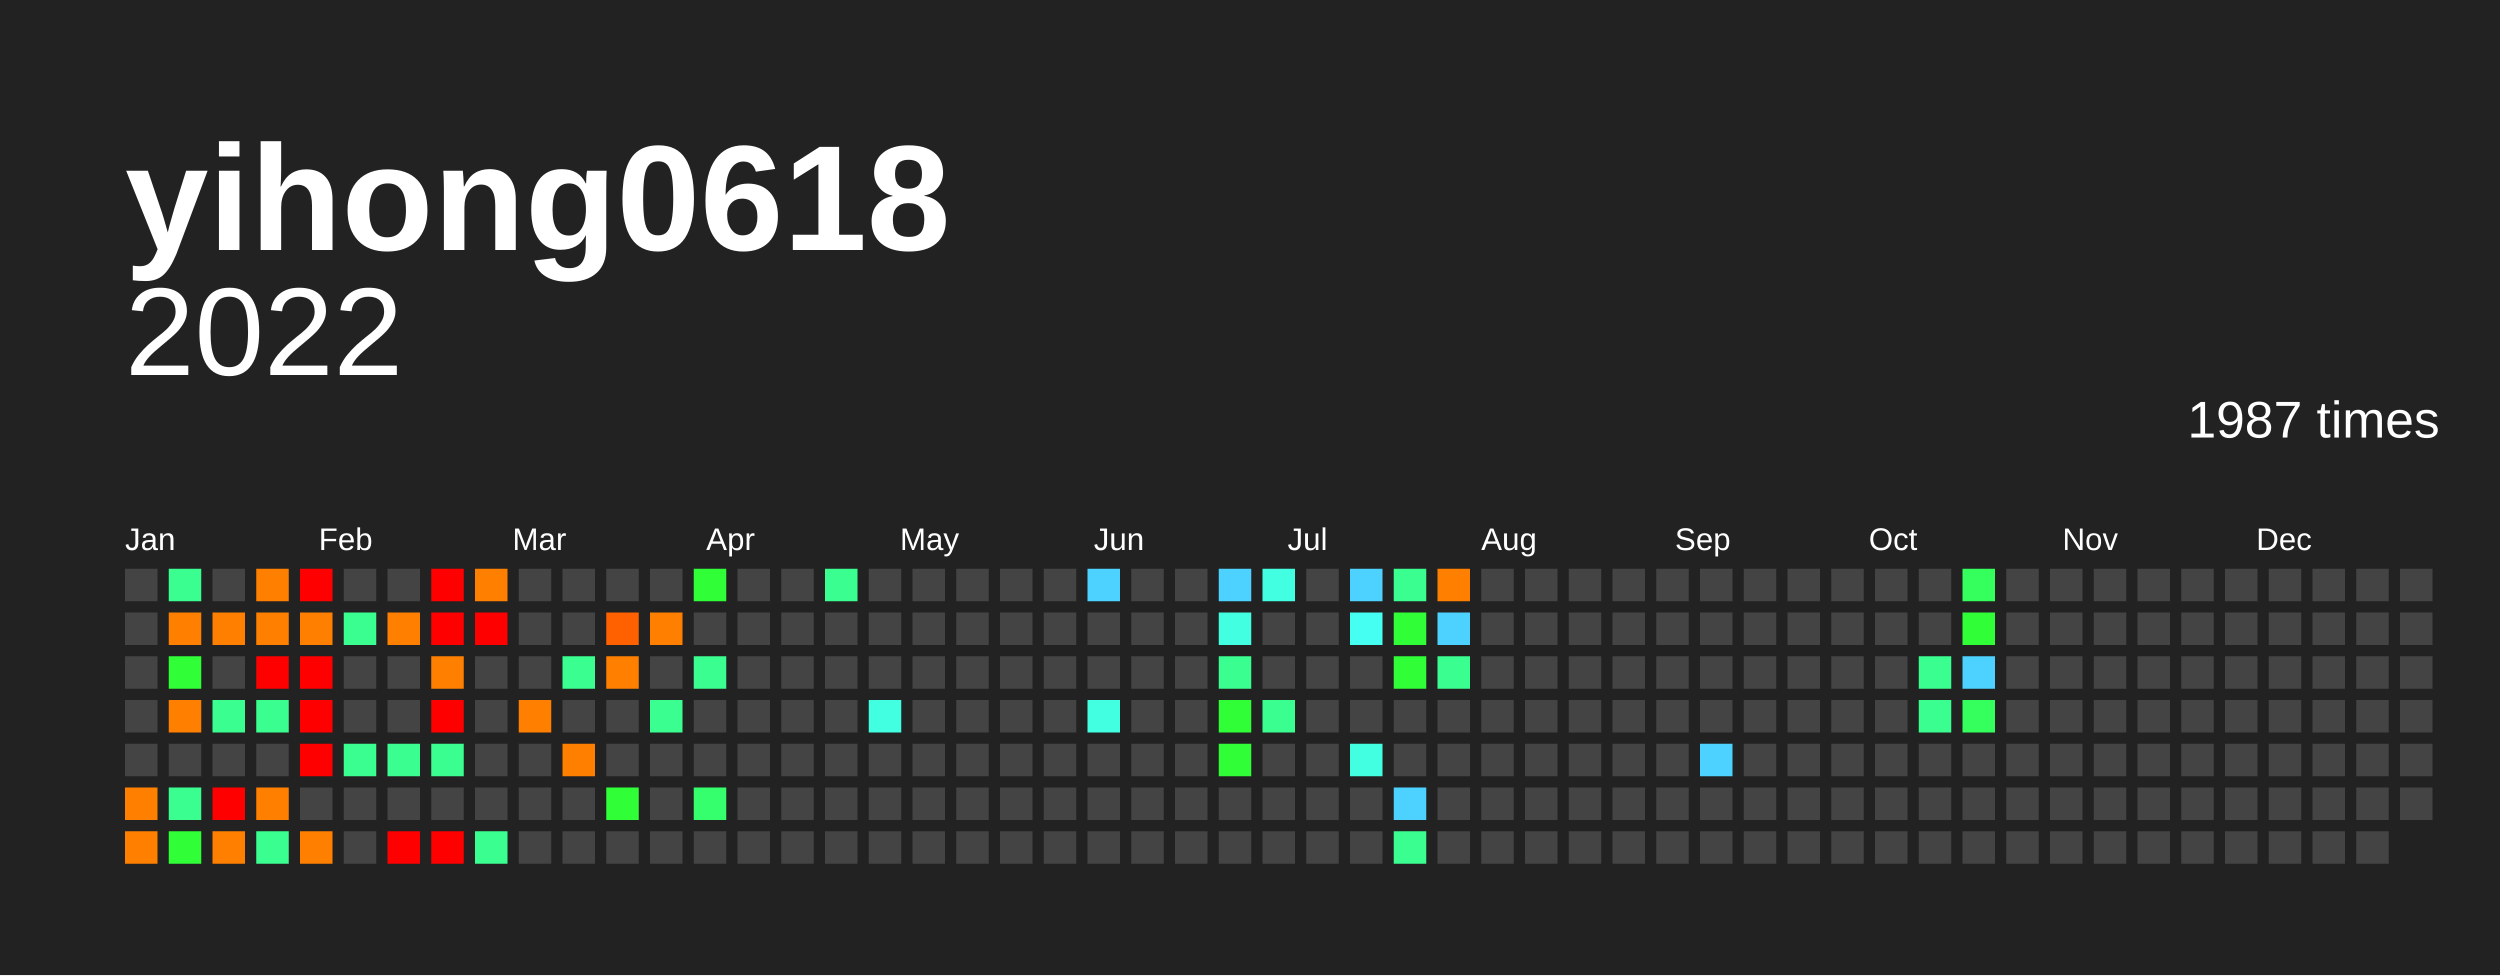
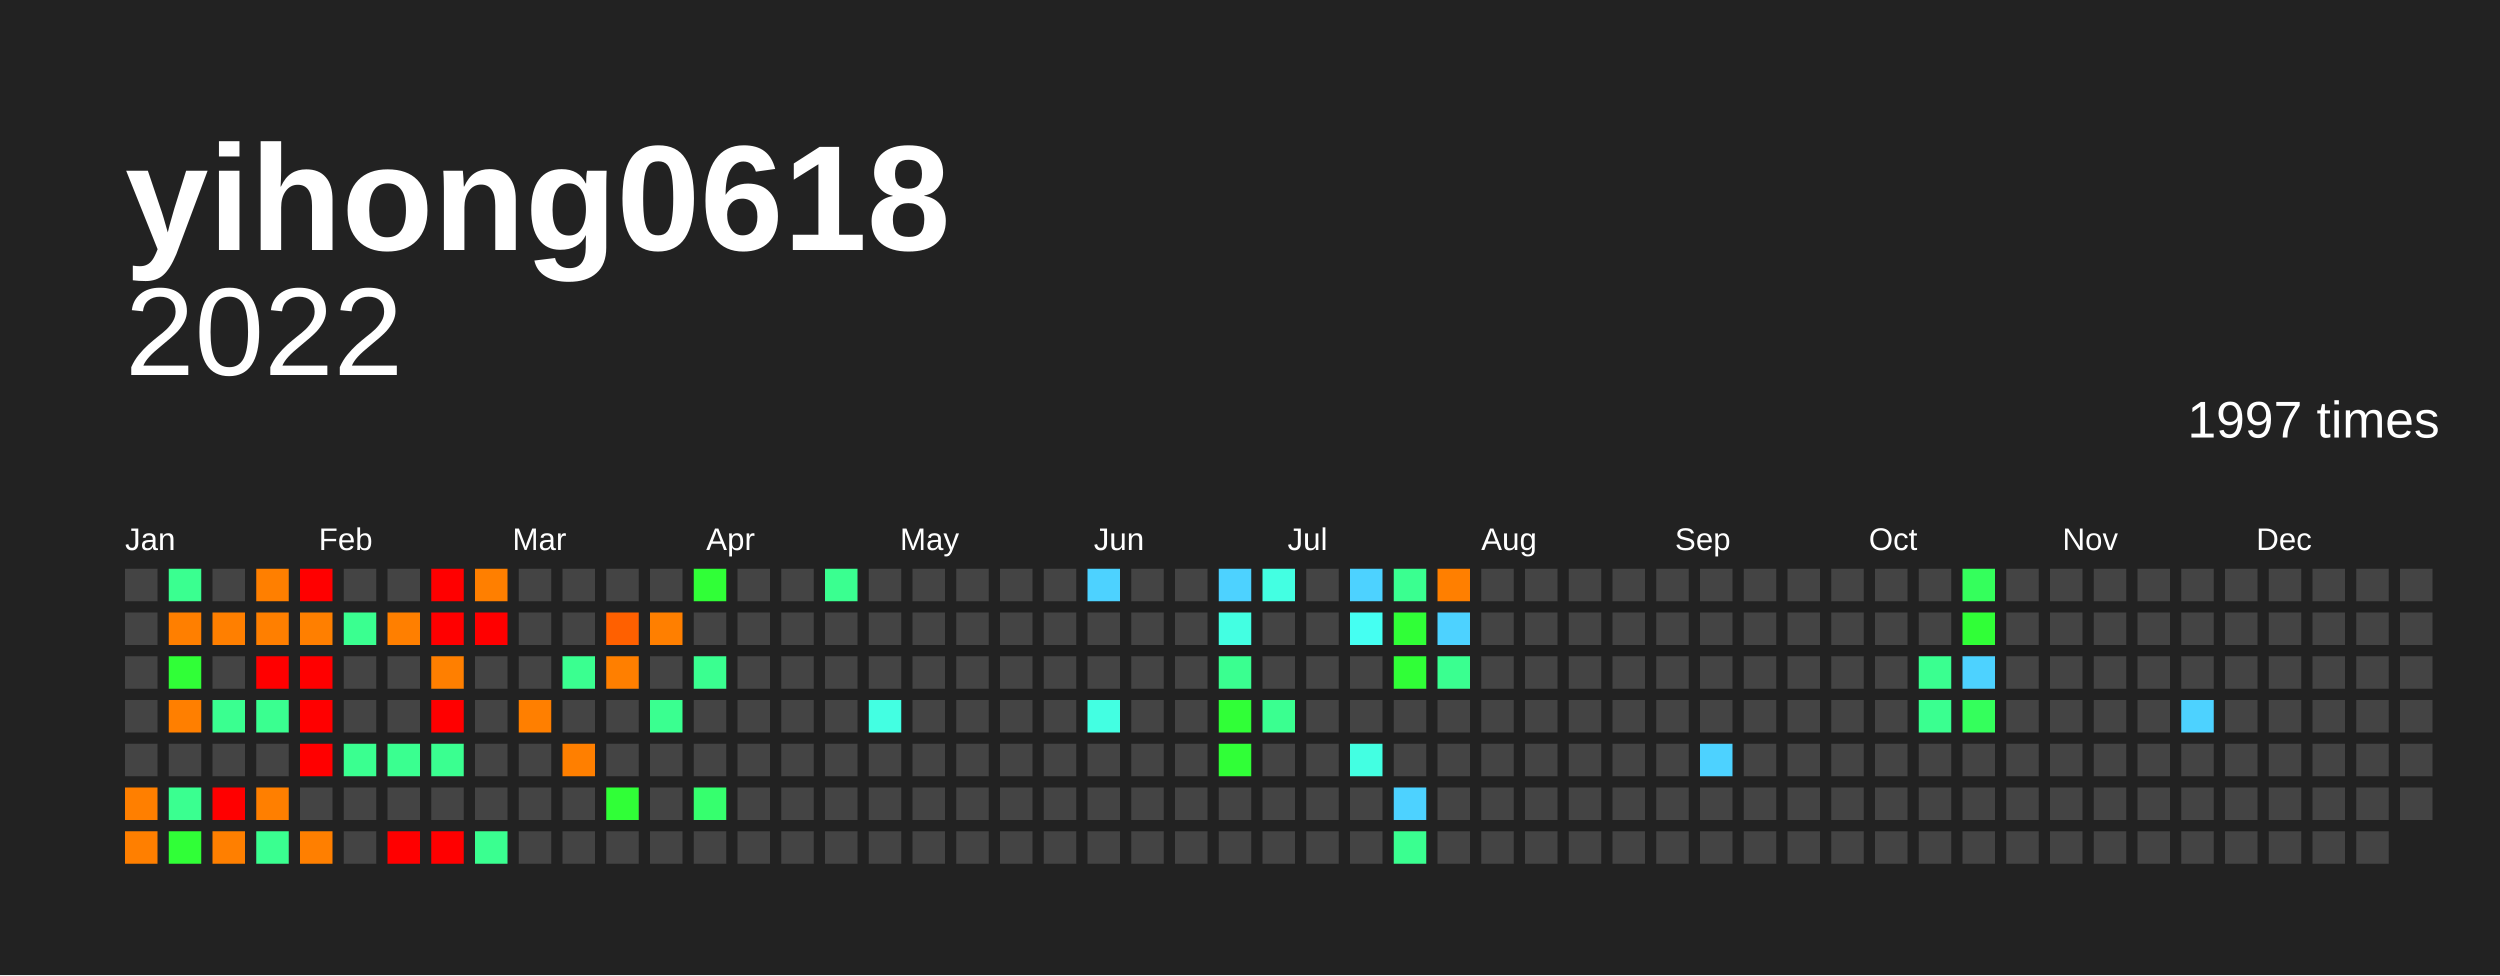
<svg xmlns="http://www.w3.org/2000/svg" baseProfile="full" height="78mm" version="1.1" viewBox="0,0,200,78" width="200mm">
  <defs />
  <rect fill="#222222" height="78" width="200" x="0" y="0" />
  <text fill="#FFFFFF" style="font-size:12px; font-family:Arial; font-weight:bold;" x="10" y="20">yihong0618</text>
  <text alignment-baseline="hanging" fill="#FFFFFF" style="font-size:10.0px; font-family:Arial;" x="10" y="30">2022</text>
-   <text alignment-baseline="hanging" fill="#FFFFFF" style="font-size:4.125px; font-family:Arial;" x="175" y="35">1987 times</text>
+   <text alignment-baseline="hanging" fill="#FFFFFF" style="font-size:4.125px; font-family:Arial;" x="175" y="35">1997 times</text>
  <text fill="#FFFFFF" style="font-size:2.5px; font-family:Arial" x="10.0" y="44">Jan</text>
  <text fill="#FFFFFF" style="font-size:2.5px; font-family:Arial" x="25.5" y="44">Feb</text>
  <text fill="#FFFFFF" style="font-size:2.5px; font-family:Arial" x="41.0" y="44">Mar</text>
  <text fill="#FFFFFF" style="font-size:2.5px; font-family:Arial" x="56.5" y="44">Apr</text>
  <text fill="#FFFFFF" style="font-size:2.5px; font-family:Arial" x="72.0" y="44">May</text>
  <text fill="#FFFFFF" style="font-size:2.5px; font-family:Arial" x="87.5" y="44">Jun</text>
  <text fill="#FFFFFF" style="font-size:2.5px; font-family:Arial" x="103.0" y="44">Jul</text>
  <text fill="#FFFFFF" style="font-size:2.5px; font-family:Arial" x="118.5" y="44">Aug</text>
  <text fill="#FFFFFF" style="font-size:2.5px; font-family:Arial" x="134.0" y="44">Sep</text>
  <text fill="#FFFFFF" style="font-size:2.5px; font-family:Arial" x="149.5" y="44">Oct</text>
  <text fill="#FFFFFF" style="font-size:2.5px; font-family:Arial" x="165.0" y="44">Nov</text>
  <text fill="#FFFFFF" style="font-size:2.5px; font-family:Arial" x="180.5" y="44">Dec</text>
  <rect fill="#444444" height="2.6" width="2.6" x="10.0" y="45.5" />
  <rect fill="#444444" height="2.6" width="2.6" x="10.0" y="49.0" />
  <rect fill="#444444" height="2.6" width="2.6" x="10.0" y="52.5" />
  <rect fill="#444444" height="2.6" width="2.6" x="10.0" y="56.0" />
  <rect fill="#444444" height="2.6" width="2.6" x="10.0" y="59.5" />
  <rect fill="#ff7f00" height="2.6" width="2.6" x="10.0" y="63.0" />
  <rect fill="#ff7f00" height="2.6" width="2.6" x="10.0" y="66.5" />
  <rect fill="#3aff90" height="2.6" width="2.6" x="13.5" y="45.5" />
  <rect fill="#ff7f00" height="2.6" width="2.6" x="13.5" y="49.0" />
  <rect fill="#30ff37" height="2.6" width="2.6" x="13.5" y="52.5" />
  <rect fill="#ff7f00" height="2.6" width="2.6" x="13.5" y="56.0" />
  <rect fill="#444444" height="2.6" width="2.6" x="13.5" y="59.5" />
  <rect fill="#3aff90" height="2.6" width="2.6" x="13.5" y="63.0" />
  <rect fill="#30ff37" height="2.6" width="2.6" x="13.5" y="66.5" />
  <rect fill="#444444" height="2.6" width="2.6" x="17.0" y="45.5" />
  <rect fill="#ff7f00" height="2.6" width="2.6" x="17.0" y="49.0" />
  <rect fill="#444444" height="2.6" width="2.6" x="17.0" y="52.5" />
  <rect fill="#3aff90" height="2.6" width="2.6" x="17.0" y="56.0" />
  <rect fill="#444444" height="2.6" width="2.6" x="17.0" y="59.5" />
  <rect fill="red" height="2.6" width="2.6" x="17.0" y="63.0" />
  <rect fill="#ff7f00" height="2.6" width="2.6" x="17.0" y="66.5" />
  <rect fill="#ff7f00" height="2.6" width="2.6" x="20.5" y="45.5" />
  <rect fill="#ff7f00" height="2.6" width="2.6" x="20.5" y="49.0" />
  <rect fill="red" height="2.6" width="2.6" x="20.5" y="52.5" />
  <rect fill="#3aff90" height="2.6" width="2.6" x="20.5" y="56.0" />
  <rect fill="#444444" height="2.6" width="2.6" x="20.5" y="59.5" />
  <rect fill="#ff7f00" height="2.6" width="2.6" x="20.5" y="63.0" />
  <rect fill="#3aff90" height="2.6" width="2.6" x="20.5" y="66.5" />
  <rect fill="red" height="2.6" width="2.6" x="24.0" y="45.5" />
  <rect fill="#ff7f00" height="2.6" width="2.6" x="24.0" y="49.0" />
  <rect fill="red" height="2.6" width="2.6" x="24.0" y="52.5" />
  <rect fill="red" height="2.6" width="2.6" x="24.0" y="56.0" />
  <rect fill="red" height="2.6" width="2.6" x="24.0" y="59.5" />
  <rect fill="#444444" height="2.6" width="2.6" x="24.0" y="63.0" />
  <rect fill="#ff7f00" height="2.6" width="2.6" x="24.0" y="66.5" />
  <rect fill="#444444" height="2.6" width="2.6" x="27.5" y="45.5" />
  <rect fill="#3aff90" height="2.6" width="2.6" x="27.5" y="49.0" />
  <rect fill="#444444" height="2.6" width="2.6" x="27.5" y="52.5" />
  <rect fill="#444444" height="2.6" width="2.6" x="27.5" y="56.0" />
  <rect fill="#3aff90" height="2.6" width="2.6" x="27.5" y="59.5" />
  <rect fill="#444444" height="2.6" width="2.6" x="27.5" y="63.0" />
  <rect fill="#444444" height="2.6" width="2.6" x="27.5" y="66.5" />
  <rect fill="#444444" height="2.6" width="2.6" x="31.0" y="45.5" />
  <rect fill="#ff7f00" height="2.6" width="2.6" x="31.0" y="49.0" />
  <rect fill="#444444" height="2.6" width="2.6" x="31.0" y="52.5" />
  <rect fill="#444444" height="2.6" width="2.6" x="31.0" y="56.0" />
  <rect fill="#3aff90" height="2.6" width="2.6" x="31.0" y="59.5" />
  <rect fill="#444444" height="2.6" width="2.6" x="31.0" y="63.0" />
  <rect fill="red" height="2.6" width="2.6" x="31.0" y="66.5" />
  <rect fill="red" height="2.6" width="2.6" x="34.5" y="45.5" />
  <rect fill="red" height="2.6" width="2.6" x="34.5" y="49.0" />
  <rect fill="#ff7f00" height="2.6" width="2.6" x="34.5" y="52.5" />
  <rect fill="red" height="2.6" width="2.6" x="34.5" y="56.0" />
  <rect fill="#3aff90" height="2.6" width="2.6" x="34.5" y="59.5" />
  <rect fill="#444444" height="2.6" width="2.6" x="34.5" y="63.0" />
  <rect fill="red" height="2.6" width="2.6" x="34.5" y="66.5" />
  <rect fill="#ff7f00" height="2.6" width="2.6" x="38.0" y="45.5" />
  <rect fill="red" height="2.6" width="2.6" x="38.0" y="49.0" />
  <rect fill="#444444" height="2.6" width="2.6" x="38.0" y="52.5" />
  <rect fill="#444444" height="2.6" width="2.6" x="38.0" y="56.0" />
  <rect fill="#444444" height="2.6" width="2.6" x="38.0" y="59.5" />
  <rect fill="#444444" height="2.6" width="2.6" x="38.0" y="63.0" />
  <rect fill="#3aff90" height="2.6" width="2.6" x="38.0" y="66.5" />
  <rect fill="#444444" height="2.6" width="2.6" x="41.5" y="45.5" />
  <rect fill="#444444" height="2.6" width="2.6" x="41.5" y="49.0" />
  <rect fill="#444444" height="2.6" width="2.6" x="41.5" y="52.5" />
  <rect fill="#ff7f00" height="2.6" width="2.6" x="41.5" y="56.0" />
  <rect fill="#444444" height="2.6" width="2.6" x="41.5" y="59.5" />
  <rect fill="#444444" height="2.6" width="2.6" x="41.5" y="63.0" />
  <rect fill="#444444" height="2.6" width="2.6" x="41.5" y="66.5" />
  <rect fill="#444444" height="2.6" width="2.6" x="45.0" y="45.5" />
  <rect fill="#444444" height="2.6" width="2.6" x="45.0" y="49.0" />
  <rect fill="#3aff90" height="2.6" width="2.6" x="45.0" y="52.5" />
  <rect fill="#444444" height="2.6" width="2.6" x="45.0" y="56.0" />
  <rect fill="#ff7f00" height="2.6" width="2.6" x="45.0" y="59.5" />
  <rect fill="#444444" height="2.6" width="2.6" x="45.0" y="63.0" />
  <rect fill="#444444" height="2.6" width="2.6" x="45.0" y="66.5" />
  <rect fill="#444444" height="2.6" width="2.6" x="48.5" y="45.5" />
  <rect fill="#ff6000" height="2.6" width="2.6" x="48.5" y="49.0" />
  <rect fill="#ff7f00" height="2.6" width="2.6" x="48.5" y="52.5" />
  <rect fill="#444444" height="2.6" width="2.6" x="48.5" y="56.0" />
  <rect fill="#444444" height="2.6" width="2.6" x="48.5" y="59.5" />
  <rect fill="#30ff37" height="2.6" width="2.6" x="48.5" y="63.0" />
  <rect fill="#444444" height="2.6" width="2.6" x="48.5" y="66.5" />
  <rect fill="#444444" height="2.6" width="2.6" x="52.0" y="45.5" />
  <rect fill="#ff7f00" height="2.6" width="2.6" x="52.0" y="49.0" />
  <rect fill="#444444" height="2.6" width="2.6" x="52.0" y="52.5" />
  <rect fill="#3aff90" height="2.6" width="2.6" x="52.0" y="56.0" />
  <rect fill="#444444" height="2.6" width="2.6" x="52.0" y="59.5" />
  <rect fill="#444444" height="2.6" width="2.6" x="52.0" y="63.0" />
  <rect fill="#444444" height="2.6" width="2.6" x="52.0" y="66.5" />
  <rect fill="#30ff37" height="2.6" width="2.6" x="55.5" y="45.5" />
  <rect fill="#444444" height="2.6" width="2.6" x="55.5" y="49.0" />
  <rect fill="#3aff90" height="2.6" width="2.6" x="55.5" y="52.5" />
  <rect fill="#444444" height="2.6" width="2.6" x="55.5" y="56.0" />
  <rect fill="#444444" height="2.6" width="2.6" x="55.5" y="59.5" />
  <rect fill="#36ff6e" height="2.6" width="2.6" x="55.5" y="63.0" />
  <rect fill="#444444" height="2.6" width="2.6" x="55.5" y="66.5" />
  <rect fill="#444444" height="2.6" width="2.6" x="59.0" y="45.5" />
  <rect fill="#444444" height="2.6" width="2.6" x="59.0" y="49.0" />
  <rect fill="#444444" height="2.6" width="2.6" x="59.0" y="52.5" />
  <rect fill="#444444" height="2.6" width="2.6" x="59.0" y="56.0" />
  <rect fill="#444444" height="2.6" width="2.6" x="59.0" y="59.5" />
  <rect fill="#444444" height="2.6" width="2.6" x="59.0" y="63.0" />
  <rect fill="#444444" height="2.6" width="2.6" x="59.0" y="66.5" />
  <rect fill="#444444" height="2.6" width="2.6" x="62.5" y="45.5" />
  <rect fill="#444444" height="2.6" width="2.6" x="62.5" y="49.0" />
  <rect fill="#444444" height="2.6" width="2.6" x="62.5" y="52.5" />
  <rect fill="#444444" height="2.6" width="2.6" x="62.5" y="56.0" />
  <rect fill="#444444" height="2.6" width="2.6" x="62.5" y="59.5" />
  <rect fill="#444444" height="2.6" width="2.6" x="62.5" y="63.0" />
  <rect fill="#444444" height="2.6" width="2.6" x="62.5" y="66.5" />
  <rect fill="#3aff90" height="2.6" width="2.6" x="66.0" y="45.5" />
  <rect fill="#444444" height="2.6" width="2.6" x="66.0" y="49.0" />
  <rect fill="#444444" height="2.6" width="2.6" x="66.0" y="52.5" />
  <rect fill="#444444" height="2.6" width="2.6" x="66.0" y="56.0" />
  <rect fill="#444444" height="2.6" width="2.6" x="66.0" y="59.5" />
  <rect fill="#444444" height="2.6" width="2.6" x="66.0" y="63.0" />
  <rect fill="#444444" height="2.6" width="2.6" x="66.0" y="66.5" />
  <rect fill="#444444" height="2.6" width="2.6" x="69.5" y="45.5" />
  <rect fill="#444444" height="2.6" width="2.6" x="69.5" y="49.0" />
  <rect fill="#444444" height="2.6" width="2.6" x="69.5" y="52.5" />
  <rect fill="#43ffe2" height="2.6" width="2.6" x="69.5" y="56.0" />
  <rect fill="#444444" height="2.6" width="2.6" x="69.5" y="59.5" />
  <rect fill="#444444" height="2.6" width="2.6" x="69.5" y="63.0" />
  <rect fill="#444444" height="2.6" width="2.6" x="69.5" y="66.5" />
  <rect fill="#444444" height="2.6" width="2.6" x="73.0" y="45.5" />
  <rect fill="#444444" height="2.6" width="2.6" x="73.0" y="49.0" />
  <rect fill="#444444" height="2.6" width="2.6" x="73.0" y="52.5" />
  <rect fill="#444444" height="2.6" width="2.6" x="73.0" y="56.0" />
  <rect fill="#444444" height="2.6" width="2.6" x="73.0" y="59.5" />
  <rect fill="#444444" height="2.6" width="2.6" x="73.0" y="63.0" />
  <rect fill="#444444" height="2.6" width="2.6" x="73.0" y="66.5" />
  <rect fill="#444444" height="2.6" width="2.6" x="76.5" y="45.5" />
  <rect fill="#444444" height="2.6" width="2.6" x="76.5" y="49.0" />
  <rect fill="#444444" height="2.6" width="2.6" x="76.5" y="52.5" />
  <rect fill="#444444" height="2.6" width="2.6" x="76.5" y="56.0" />
  <rect fill="#444444" height="2.6" width="2.6" x="76.5" y="59.5" />
  <rect fill="#444444" height="2.6" width="2.6" x="76.5" y="63.0" />
  <rect fill="#444444" height="2.6" width="2.6" x="76.5" y="66.5" />
  <rect fill="#444444" height="2.6" width="2.6" x="80.0" y="45.5" />
  <rect fill="#444444" height="2.6" width="2.6" x="80.0" y="49.0" />
  <rect fill="#444444" height="2.6" width="2.6" x="80.0" y="52.5" />
  <rect fill="#444444" height="2.6" width="2.6" x="80.0" y="56.0" />
  <rect fill="#444444" height="2.6" width="2.6" x="80.0" y="59.5" />
  <rect fill="#444444" height="2.6" width="2.6" x="80.0" y="63.0" />
  <rect fill="#444444" height="2.6" width="2.6" x="80.0" y="66.5" />
  <rect fill="#444444" height="2.6" width="2.6" x="83.5" y="45.5" />
  <rect fill="#444444" height="2.6" width="2.6" x="83.5" y="49.0" />
  <rect fill="#444444" height="2.6" width="2.6" x="83.5" y="52.5" />
  <rect fill="#444444" height="2.6" width="2.6" x="83.5" y="56.0" />
  <rect fill="#444444" height="2.6" width="2.6" x="83.5" y="59.5" />
  <rect fill="#444444" height="2.6" width="2.6" x="83.5" y="63.0" />
  <rect fill="#444444" height="2.6" width="2.6" x="83.5" y="66.5" />
  <rect fill="#4dd2ff" height="2.6" width="2.6" x="87.0" y="45.5" />
  <rect fill="#444444" height="2.6" width="2.6" x="87.0" y="49.0" />
  <rect fill="#444444" height="2.6" width="2.6" x="87.0" y="52.5" />
  <rect fill="#43ffe2" height="2.6" width="2.6" x="87.0" y="56.0" />
  <rect fill="#444444" height="2.6" width="2.6" x="87.0" y="59.5" />
  <rect fill="#444444" height="2.6" width="2.6" x="87.0" y="63.0" />
  <rect fill="#444444" height="2.6" width="2.6" x="87.0" y="66.5" />
  <rect fill="#444444" height="2.6" width="2.6" x="90.5" y="45.5" />
  <rect fill="#444444" height="2.6" width="2.6" x="90.5" y="49.0" />
  <rect fill="#444444" height="2.6" width="2.6" x="90.5" y="52.5" />
  <rect fill="#444444" height="2.6" width="2.6" x="90.5" y="56.0" />
  <rect fill="#444444" height="2.6" width="2.6" x="90.5" y="59.5" />
  <rect fill="#444444" height="2.6" width="2.6" x="90.5" y="63.0" />
  <rect fill="#444444" height="2.6" width="2.6" x="90.5" y="66.5" />
  <rect fill="#444444" height="2.6" width="2.6" x="94.0" y="45.5" />
  <rect fill="#444444" height="2.6" width="2.6" x="94.0" y="49.0" />
  <rect fill="#444444" height="2.6" width="2.6" x="94.0" y="52.5" />
  <rect fill="#444444" height="2.6" width="2.6" x="94.0" y="56.0" />
  <rect fill="#444444" height="2.6" width="2.6" x="94.0" y="59.5" />
  <rect fill="#444444" height="2.6" width="2.6" x="94.0" y="63.0" />
  <rect fill="#444444" height="2.6" width="2.6" x="94.0" y="66.5" />
  <rect fill="#4dd2ff" height="2.6" width="2.6" x="97.5" y="45.5" />
  <rect fill="#43ffe2" height="2.6" width="2.6" x="97.5" y="49.0" />
  <rect fill="#3aff90" height="2.6" width="2.6" x="97.5" y="52.5" />
  <rect fill="#30ff37" height="2.6" width="2.6" x="97.5" y="56.0" />
  <rect fill="#30ff37" height="2.6" width="2.6" x="97.5" y="59.5" />
  <rect fill="#444444" height="2.6" width="2.6" x="97.5" y="63.0" />
  <rect fill="#444444" height="2.6" width="2.6" x="97.5" y="66.5" />
  <rect fill="#43ffe2" height="2.6" width="2.6" x="101.0" y="45.5" />
  <rect fill="#444444" height="2.6" width="2.6" x="101.0" y="49.0" />
  <rect fill="#444444" height="2.6" width="2.6" x="101.0" y="52.5" />
  <rect fill="#3aff90" height="2.6" width="2.6" x="101.0" y="56.0" />
  <rect fill="#444444" height="2.6" width="2.6" x="101.0" y="59.5" />
  <rect fill="#444444" height="2.6" width="2.6" x="101.0" y="63.0" />
  <rect fill="#444444" height="2.6" width="2.6" x="101.0" y="66.5" />
  <rect fill="#444444" height="2.6" width="2.6" x="104.5" y="45.5" />
  <rect fill="#444444" height="2.6" width="2.6" x="104.5" y="49.0" />
  <rect fill="#444444" height="2.6" width="2.6" x="104.5" y="52.5" />
  <rect fill="#444444" height="2.6" width="2.6" x="104.5" y="56.0" />
  <rect fill="#444444" height="2.6" width="2.6" x="104.5" y="59.5" />
  <rect fill="#444444" height="2.6" width="2.6" x="104.5" y="63.0" />
  <rect fill="#444444" height="2.6" width="2.6" x="104.5" y="66.5" />
  <rect fill="#4dd2ff" height="2.6" width="2.6" x="108.0" y="45.5" />
  <rect fill="#45fff2" height="2.6" width="2.6" x="108.0" y="49.0" />
  <rect fill="#444444" height="2.6" width="2.6" x="108.0" y="52.5" />
  <rect fill="#444444" height="2.6" width="2.6" x="108.0" y="56.0" />
  <rect fill="#43ffe2" height="2.6" width="2.6" x="108.0" y="59.5" />
  <rect fill="#444444" height="2.6" width="2.6" x="108.0" y="63.0" />
  <rect fill="#444444" height="2.6" width="2.6" x="108.0" y="66.5" />
  <rect fill="#3aff90" height="2.6" width="2.6" x="111.5" y="45.5" />
  <rect fill="#30ff37" height="2.6" width="2.6" x="111.5" y="49.0" />
  <rect fill="#30ff37" height="2.6" width="2.6" x="111.5" y="52.5" />
  <rect fill="#444444" height="2.6" width="2.6" x="111.5" y="56.0" />
  <rect fill="#444444" height="2.6" width="2.6" x="111.5" y="59.5" />
  <rect fill="#4dd2ff" height="2.6" width="2.6" x="111.5" y="63.0" />
  <rect fill="#3aff90" height="2.6" width="2.6" x="111.5" y="66.5" />
  <rect fill="#ff7f00" height="2.6" width="2.6" x="115.0" y="45.5" />
  <rect fill="#4dd2ff" height="2.6" width="2.6" x="115.0" y="49.0" />
  <rect fill="#3aff90" height="2.6" width="2.6" x="115.0" y="52.5" />
  <rect fill="#444444" height="2.6" width="2.6" x="115.0" y="56.0" />
  <rect fill="#444444" height="2.6" width="2.6" x="115.0" y="59.5" />
  <rect fill="#444444" height="2.6" width="2.6" x="115.0" y="63.0" />
  <rect fill="#444444" height="2.6" width="2.6" x="115.0" y="66.5" />
  <rect fill="#444444" height="2.6" width="2.6" x="118.5" y="45.5" />
  <rect fill="#444444" height="2.6" width="2.6" x="118.5" y="49.0" />
  <rect fill="#444444" height="2.6" width="2.6" x="118.5" y="52.5" />
  <rect fill="#444444" height="2.6" width="2.6" x="118.5" y="56.0" />
  <rect fill="#444444" height="2.6" width="2.6" x="118.5" y="59.5" />
  <rect fill="#444444" height="2.6" width="2.6" x="118.5" y="63.0" />
  <rect fill="#444444" height="2.6" width="2.6" x="118.5" y="66.5" />
  <rect fill="#444444" height="2.6" width="2.6" x="122.0" y="45.5" />
  <rect fill="#444444" height="2.6" width="2.6" x="122.0" y="49.0" />
  <rect fill="#444444" height="2.6" width="2.6" x="122.0" y="52.5" />
  <rect fill="#444444" height="2.6" width="2.6" x="122.0" y="56.0" />
  <rect fill="#444444" height="2.6" width="2.6" x="122.0" y="59.5" />
  <rect fill="#444444" height="2.6" width="2.6" x="122.0" y="63.0" />
  <rect fill="#444444" height="2.6" width="2.6" x="122.0" y="66.5" />
  <rect fill="#444444" height="2.6" width="2.6" x="125.5" y="45.5" />
  <rect fill="#444444" height="2.6" width="2.6" x="125.5" y="49.0" />
  <rect fill="#444444" height="2.6" width="2.6" x="125.5" y="52.5" />
  <rect fill="#444444" height="2.6" width="2.6" x="125.5" y="56.0" />
  <rect fill="#444444" height="2.6" width="2.6" x="125.5" y="59.5" />
  <rect fill="#444444" height="2.6" width="2.6" x="125.5" y="63.0" />
  <rect fill="#444444" height="2.6" width="2.6" x="125.5" y="66.5" />
  <rect fill="#444444" height="2.6" width="2.6" x="129.0" y="45.5" />
  <rect fill="#444444" height="2.6" width="2.6" x="129.0" y="49.0" />
  <rect fill="#444444" height="2.6" width="2.6" x="129.0" y="52.5" />
  <rect fill="#444444" height="2.6" width="2.6" x="129.0" y="56.0" />
  <rect fill="#444444" height="2.6" width="2.6" x="129.0" y="59.5" />
  <rect fill="#444444" height="2.6" width="2.6" x="129.0" y="63.0" />
  <rect fill="#444444" height="2.6" width="2.6" x="129.0" y="66.5" />
  <rect fill="#444444" height="2.6" width="2.6" x="132.5" y="45.5" />
  <rect fill="#444444" height="2.6" width="2.6" x="132.5" y="49.0" />
  <rect fill="#444444" height="2.6" width="2.6" x="132.5" y="52.5" />
  <rect fill="#444444" height="2.6" width="2.6" x="132.5" y="56.0" />
  <rect fill="#444444" height="2.6" width="2.6" x="132.5" y="59.5" />
  <rect fill="#444444" height="2.6" width="2.6" x="132.5" y="63.0" />
  <rect fill="#444444" height="2.6" width="2.6" x="132.5" y="66.5" />
  <rect fill="#444444" height="2.6" width="2.6" x="136.0" y="45.5" />
  <rect fill="#444444" height="2.6" width="2.6" x="136.0" y="49.0" />
  <rect fill="#444444" height="2.6" width="2.6" x="136.0" y="52.5" />
  <rect fill="#444444" height="2.6" width="2.6" x="136.0" y="56.0" />
  <rect fill="#4dd2ff" height="2.6" width="2.6" x="136.0" y="59.5" />
  <rect fill="#444444" height="2.6" width="2.6" x="136.0" y="63.0" />
  <rect fill="#444444" height="2.6" width="2.6" x="136.0" y="66.5" />
  <rect fill="#444444" height="2.6" width="2.6" x="139.5" y="45.5" />
  <rect fill="#444444" height="2.6" width="2.6" x="139.5" y="49.0" />
  <rect fill="#444444" height="2.6" width="2.6" x="139.5" y="52.5" />
  <rect fill="#444444" height="2.6" width="2.6" x="139.5" y="56.0" />
  <rect fill="#444444" height="2.6" width="2.6" x="139.5" y="59.5" />
  <rect fill="#444444" height="2.6" width="2.6" x="139.5" y="63.0" />
  <rect fill="#444444" height="2.6" width="2.6" x="139.5" y="66.5" />
  <rect fill="#444444" height="2.6" width="2.6" x="143.0" y="45.5" />
  <rect fill="#444444" height="2.6" width="2.6" x="143.0" y="49.0" />
  <rect fill="#444444" height="2.6" width="2.6" x="143.0" y="52.5" />
  <rect fill="#444444" height="2.6" width="2.6" x="143.0" y="56.0" />
  <rect fill="#444444" height="2.6" width="2.6" x="143.0" y="59.5" />
  <rect fill="#444444" height="2.6" width="2.6" x="143.0" y="63.0" />
  <rect fill="#444444" height="2.6" width="2.6" x="143.0" y="66.5" />
  <rect fill="#444444" height="2.6" width="2.6" x="146.5" y="45.5" />
  <rect fill="#444444" height="2.6" width="2.6" x="146.5" y="49.0" />
  <rect fill="#444444" height="2.6" width="2.6" x="146.5" y="52.5" />
  <rect fill="#444444" height="2.6" width="2.6" x="146.5" y="56.0" />
  <rect fill="#444444" height="2.6" width="2.6" x="146.5" y="59.5" />
  <rect fill="#444444" height="2.6" width="2.6" x="146.5" y="63.0" />
  <rect fill="#444444" height="2.6" width="2.6" x="146.5" y="66.5" />
  <rect fill="#444444" height="2.6" width="2.6" x="150.0" y="45.5" />
  <rect fill="#444444" height="2.6" width="2.6" x="150.0" y="49.0" />
  <rect fill="#444444" height="2.6" width="2.6" x="150.0" y="52.5" />
  <rect fill="#444444" height="2.6" width="2.6" x="150.0" y="56.0" />
  <rect fill="#444444" height="2.6" width="2.6" x="150.0" y="59.5" />
  <rect fill="#444444" height="2.6" width="2.6" x="150.0" y="63.0" />
  <rect fill="#444444" height="2.6" width="2.6" x="150.0" y="66.5" />
  <rect fill="#444444" height="2.6" width="2.6" x="153.5" y="45.5" />
  <rect fill="#444444" height="2.6" width="2.6" x="153.5" y="49.0" />
  <rect fill="#3aff90" height="2.6" width="2.6" x="153.5" y="52.5" />
  <rect fill="#3aff90" height="2.6" width="2.6" x="153.5" y="56.0" />
  <rect fill="#444444" height="2.6" width="2.6" x="153.5" y="59.5" />
  <rect fill="#444444" height="2.6" width="2.6" x="153.5" y="63.0" />
  <rect fill="#444444" height="2.6" width="2.6" x="153.5" y="66.5" />
  <rect fill="#34ff5c" height="2.6" width="2.6" x="157.0" y="45.5" />
  <rect fill="#30ff37" height="2.6" width="2.6" x="157.0" y="49.0" />
  <rect fill="#4dd2ff" height="2.6" width="2.6" x="157.0" y="52.5" />
  <rect fill="#34ff5c" height="2.6" width="2.6" x="157.0" y="56.0" />
  <rect fill="#444444" height="2.6" width="2.6" x="157.0" y="59.5" />
  <rect fill="#444444" height="2.6" width="2.6" x="157.0" y="63.0" />
  <rect fill="#444444" height="2.6" width="2.6" x="157.0" y="66.5" />
  <rect fill="#444444" height="2.6" width="2.6" x="160.5" y="45.5" />
  <rect fill="#444444" height="2.6" width="2.6" x="160.5" y="49.0" />
  <rect fill="#444444" height="2.6" width="2.6" x="160.5" y="52.5" />
  <rect fill="#444444" height="2.6" width="2.6" x="160.5" y="56.0" />
  <rect fill="#444444" height="2.6" width="2.6" x="160.5" y="59.5" />
  <rect fill="#444444" height="2.6" width="2.6" x="160.5" y="63.0" />
  <rect fill="#444444" height="2.6" width="2.6" x="160.5" y="66.5" />
  <rect fill="#444444" height="2.6" width="2.6" x="164.0" y="45.5" />
  <rect fill="#444444" height="2.6" width="2.6" x="164.0" y="49.0" />
  <rect fill="#444444" height="2.6" width="2.6" x="164.0" y="52.5" />
  <rect fill="#444444" height="2.6" width="2.6" x="164.0" y="56.0" />
  <rect fill="#444444" height="2.6" width="2.6" x="164.0" y="59.5" />
  <rect fill="#444444" height="2.6" width="2.6" x="164.0" y="63.0" />
  <rect fill="#444444" height="2.6" width="2.6" x="164.0" y="66.5" />
  <rect fill="#444444" height="2.6" width="2.6" x="167.5" y="45.5" />
  <rect fill="#444444" height="2.6" width="2.6" x="167.5" y="49.0" />
  <rect fill="#444444" height="2.6" width="2.6" x="167.5" y="52.5" />
  <rect fill="#444444" height="2.6" width="2.6" x="167.5" y="56.0" />
  <rect fill="#444444" height="2.6" width="2.6" x="167.5" y="59.5" />
  <rect fill="#444444" height="2.6" width="2.6" x="167.5" y="63.0" />
  <rect fill="#444444" height="2.6" width="2.6" x="167.5" y="66.5" />
  <rect fill="#444444" height="2.6" width="2.6" x="171.0" y="45.5" />
  <rect fill="#444444" height="2.6" width="2.6" x="171.0" y="49.0" />
  <rect fill="#444444" height="2.6" width="2.6" x="171.0" y="52.5" />
  <rect fill="#444444" height="2.6" width="2.6" x="171.0" y="56.0" />
  <rect fill="#444444" height="2.6" width="2.6" x="171.0" y="59.5" />
  <rect fill="#444444" height="2.6" width="2.6" x="171.0" y="63.0" />
  <rect fill="#444444" height="2.6" width="2.6" x="171.0" y="66.5" />
  <rect fill="#444444" height="2.6" width="2.6" x="174.5" y="45.5" />
  <rect fill="#444444" height="2.6" width="2.6" x="174.5" y="49.0" />
  <rect fill="#444444" height="2.6" width="2.6" x="174.5" y="52.5" />
-   <rect fill="#444444" height="2.6" width="2.6" x="174.5" y="56.0" />
+   <rect fill="#4dd2ff" height="2.6" width="2.6" x="174.5" y="56.0" />
  <rect fill="#444444" height="2.6" width="2.6" x="174.5" y="59.5" />
  <rect fill="#444444" height="2.6" width="2.6" x="174.5" y="63.0" />
  <rect fill="#444444" height="2.6" width="2.6" x="174.5" y="66.5" />
  <rect fill="#444444" height="2.6" width="2.6" x="178.0" y="45.5" />
  <rect fill="#444444" height="2.6" width="2.6" x="178.0" y="49.0" />
  <rect fill="#444444" height="2.6" width="2.6" x="178.0" y="52.5" />
  <rect fill="#444444" height="2.6" width="2.6" x="178.0" y="56.0" />
  <rect fill="#444444" height="2.6" width="2.6" x="178.0" y="59.5" />
  <rect fill="#444444" height="2.6" width="2.6" x="178.0" y="63.0" />
  <rect fill="#444444" height="2.6" width="2.6" x="178.0" y="66.5" />
  <rect fill="#444444" height="2.6" width="2.6" x="181.5" y="45.5" />
  <rect fill="#444444" height="2.6" width="2.6" x="181.5" y="49.0" />
  <rect fill="#444444" height="2.6" width="2.6" x="181.5" y="52.5" />
  <rect fill="#444444" height="2.6" width="2.6" x="181.5" y="56.0" />
  <rect fill="#444444" height="2.6" width="2.6" x="181.5" y="59.5" />
  <rect fill="#444444" height="2.6" width="2.6" x="181.5" y="63.0" />
  <rect fill="#444444" height="2.6" width="2.6" x="181.5" y="66.5" />
  <rect fill="#444444" height="2.6" width="2.6" x="185.0" y="45.5" />
  <rect fill="#444444" height="2.6" width="2.6" x="185.0" y="49.0" />
  <rect fill="#444444" height="2.6" width="2.6" x="185.0" y="52.5" />
  <rect fill="#444444" height="2.6" width="2.6" x="185.0" y="56.0" />
  <rect fill="#444444" height="2.6" width="2.6" x="185.0" y="59.5" />
  <rect fill="#444444" height="2.6" width="2.6" x="185.0" y="63.0" />
  <rect fill="#444444" height="2.6" width="2.6" x="185.0" y="66.5" />
  <rect fill="#444444" height="2.6" width="2.6" x="188.5" y="45.5" />
  <rect fill="#444444" height="2.6" width="2.6" x="188.5" y="49.0" />
  <rect fill="#444444" height="2.6" width="2.6" x="188.5" y="52.5" />
  <rect fill="#444444" height="2.6" width="2.6" x="188.5" y="56.0" />
  <rect fill="#444444" height="2.6" width="2.6" x="188.5" y="59.5" />
  <rect fill="#444444" height="2.6" width="2.6" x="188.5" y="63.0" />
  <rect fill="#444444" height="2.6" width="2.6" x="188.5" y="66.5" />
  <rect fill="#444444" height="2.6" width="2.6" x="192.0" y="45.5" />
  <rect fill="#444444" height="2.6" width="2.6" x="192.0" y="49.0" />
  <rect fill="#444444" height="2.6" width="2.6" x="192.0" y="52.5" />
  <rect fill="#444444" height="2.6" width="2.6" x="192.0" y="56.0" />
  <rect fill="#444444" height="2.6" width="2.6" x="192.0" y="59.5" />
  <rect fill="#444444" height="2.6" width="2.6" x="192.0" y="63.0" />
</svg>
